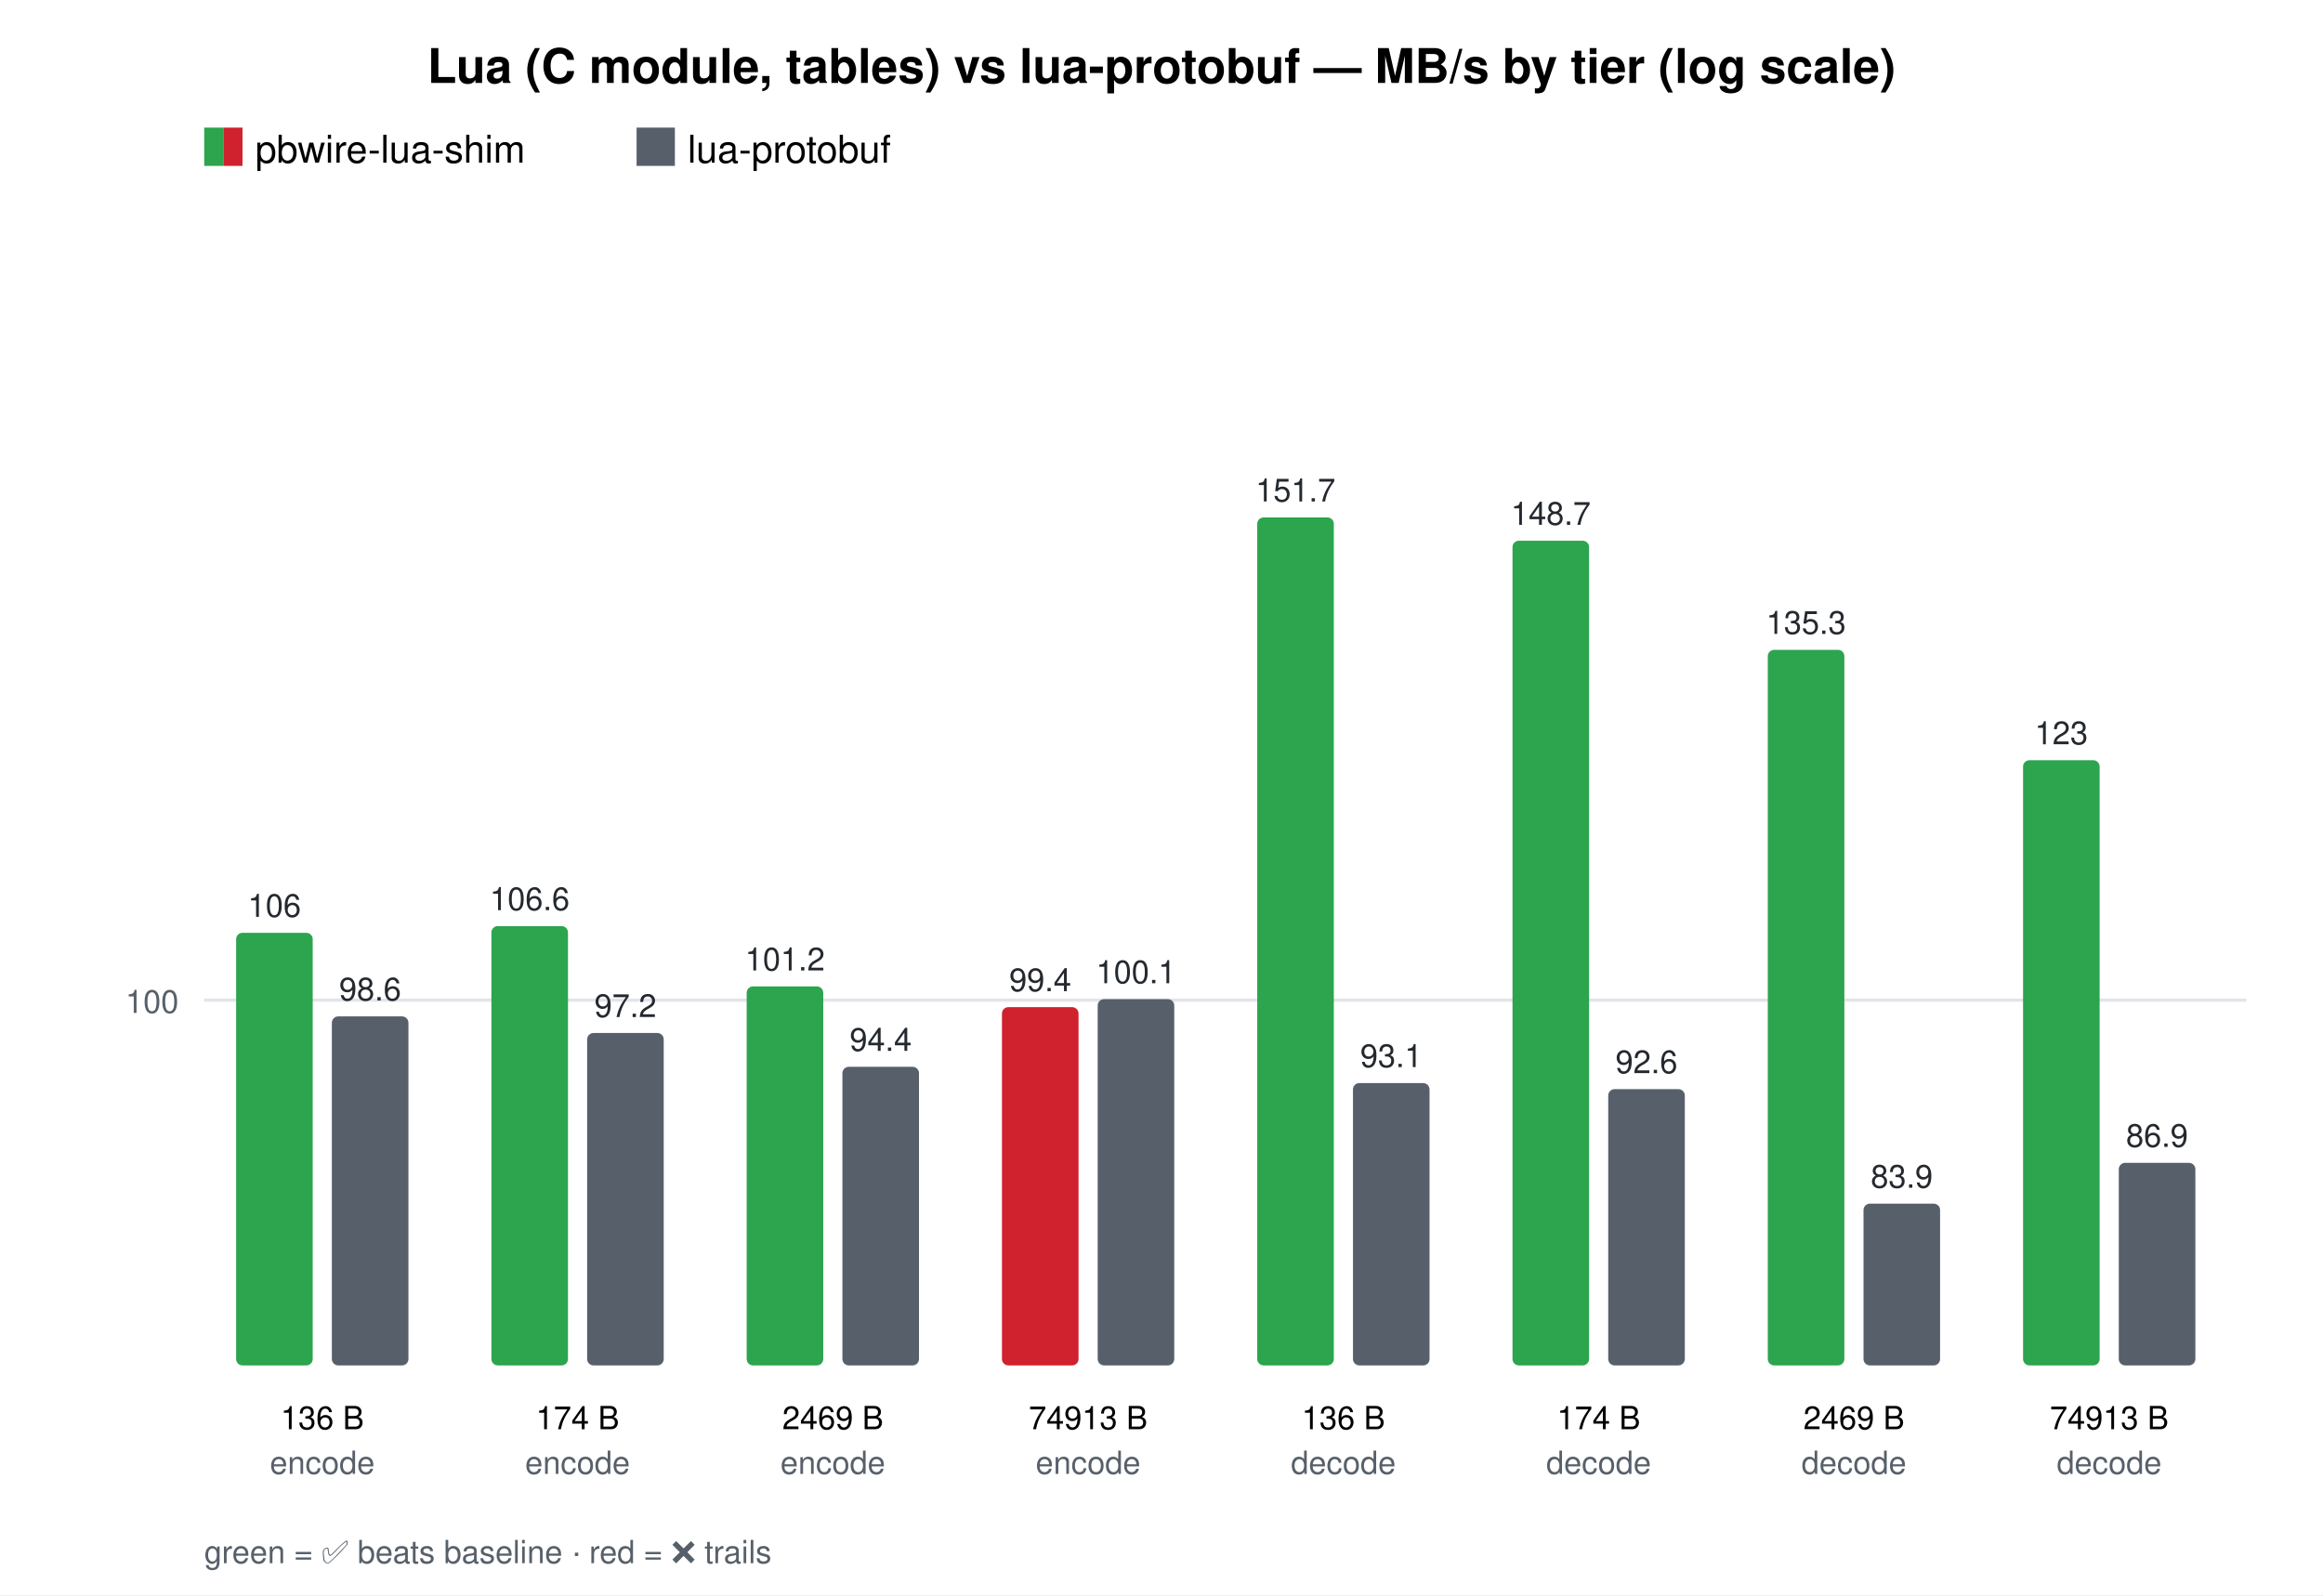
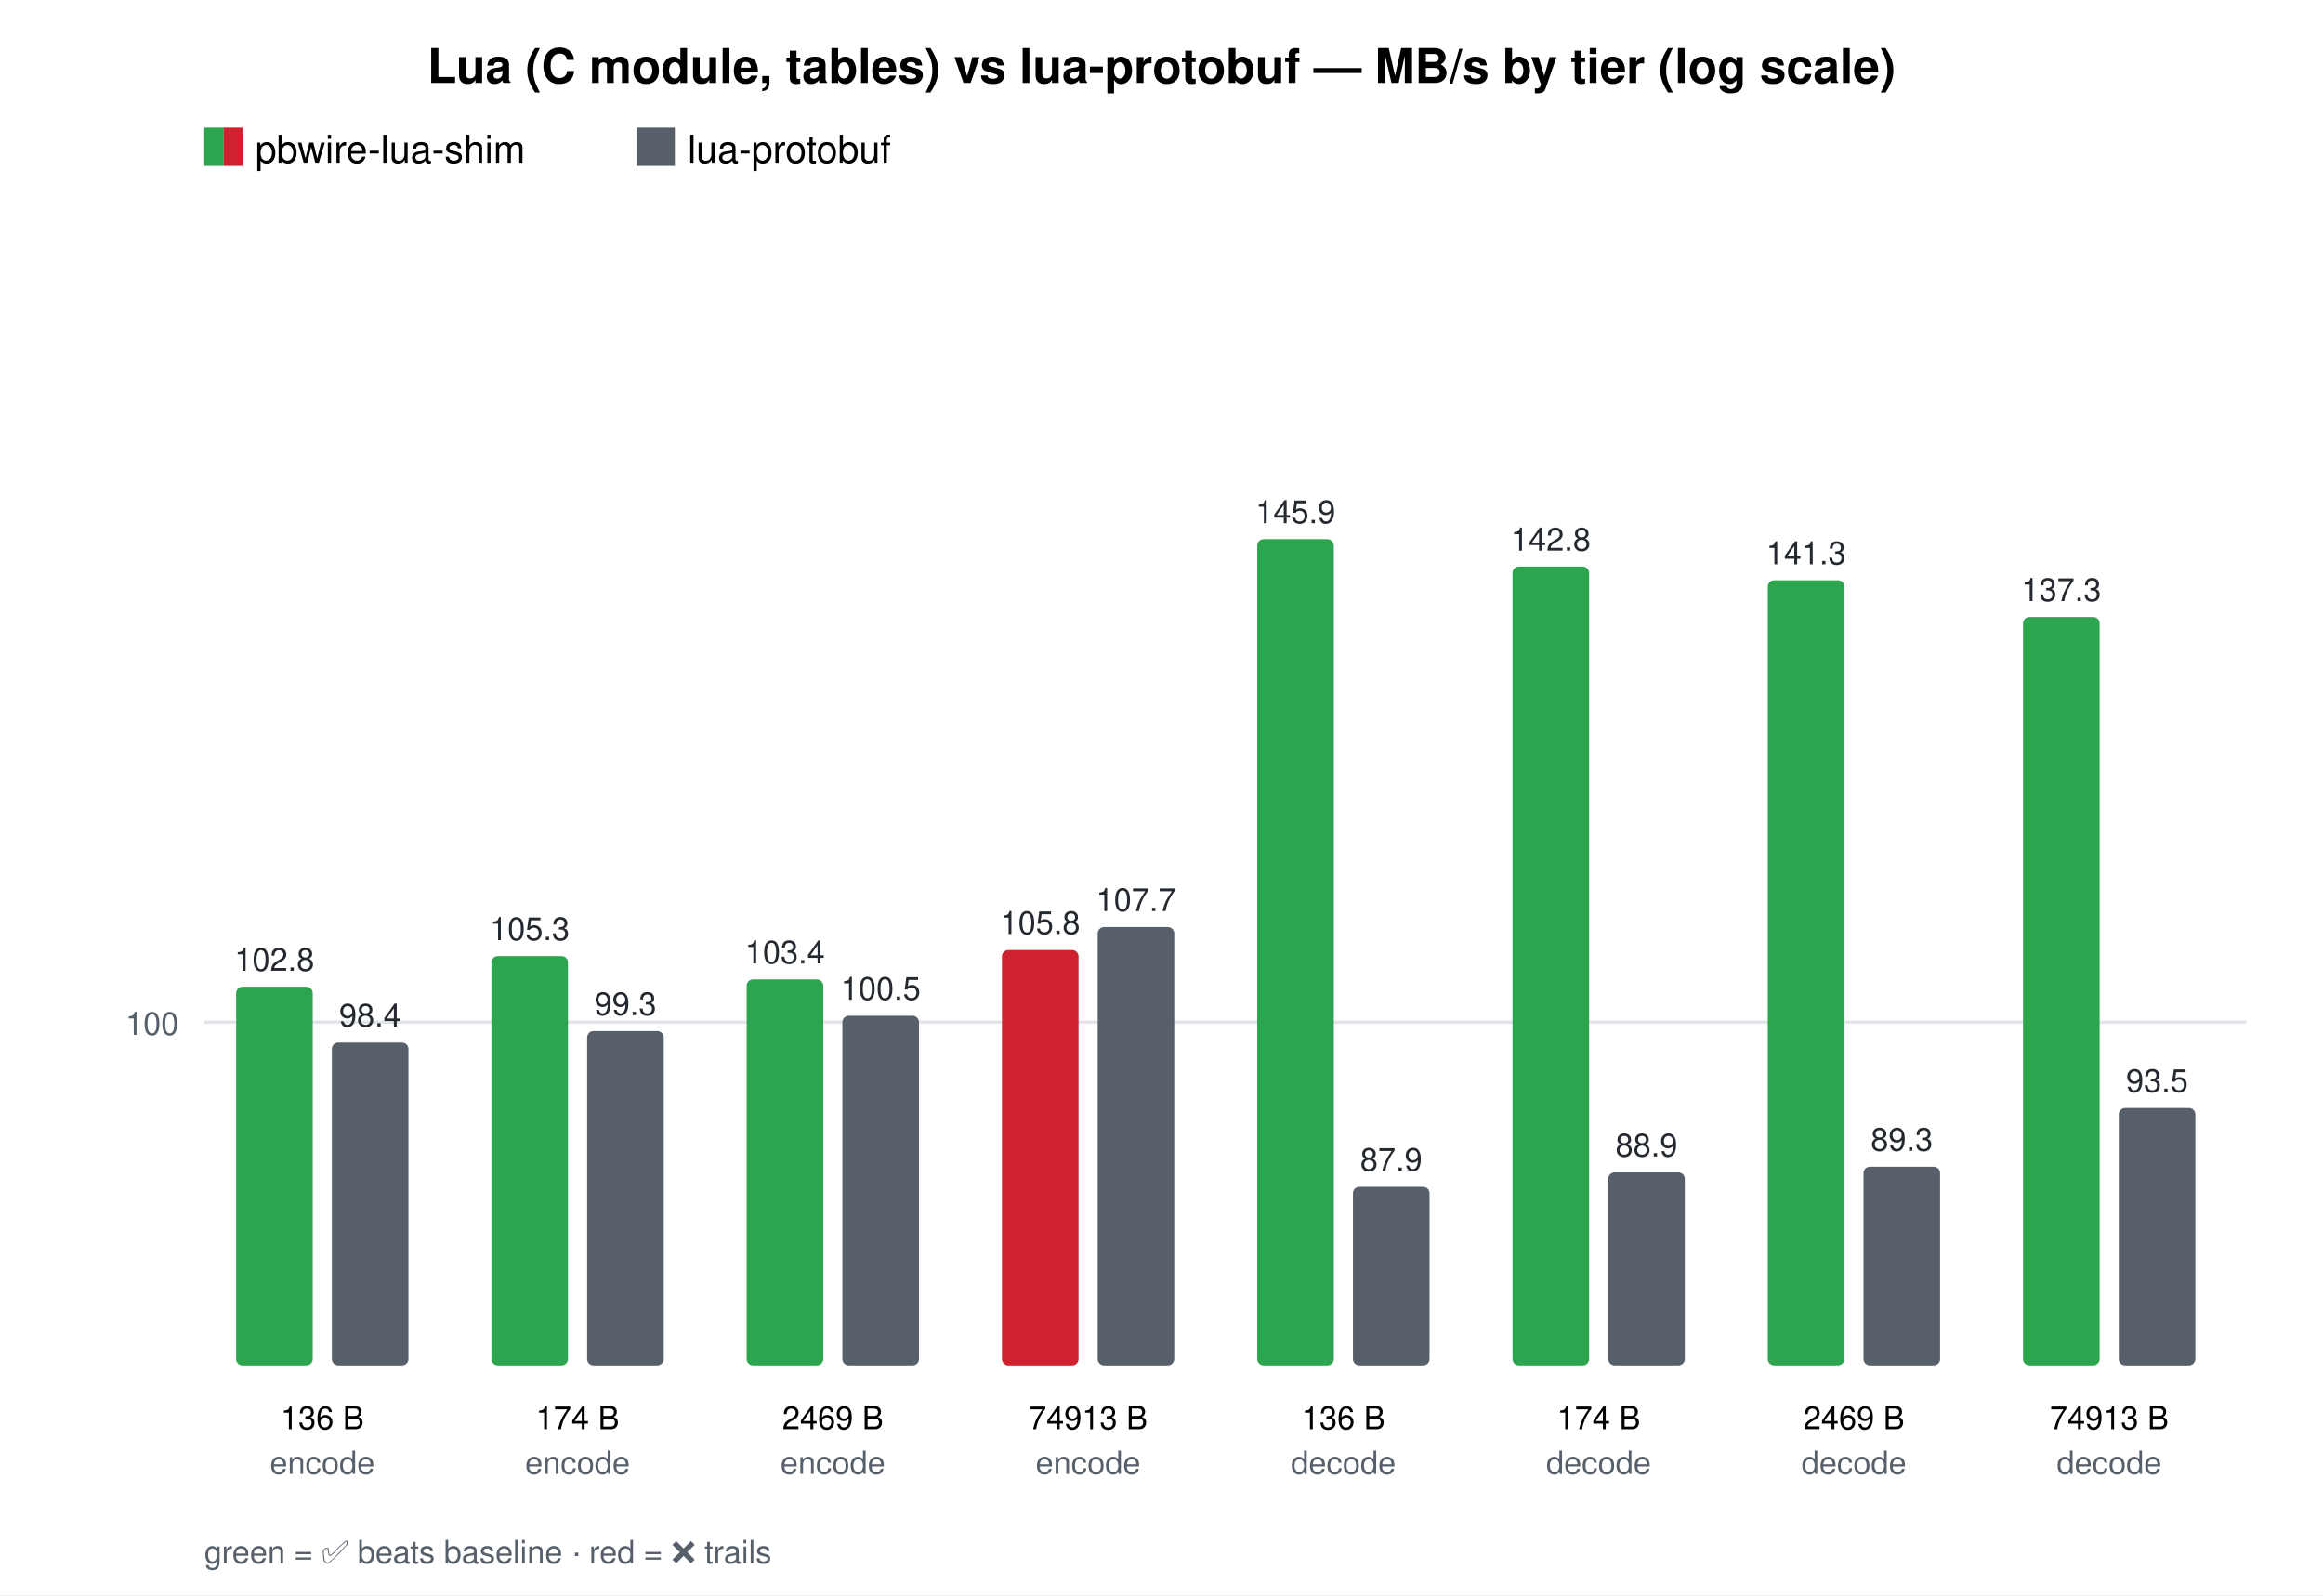
<svg xmlns="http://www.w3.org/2000/svg" width="728" height="500" font-family="Helvetica, Arial, sans-serif">
  <rect width="728" height="500" fill="#ffffff" />
  <text x="364.0" y="26" text-anchor="middle" font-size="15" font-weight="bold">Lua (C module, tables) vs lua-protobuf — MB/s by tier (log scale)</text>
  <rect x="64" y="40" width="6" height="12" fill="#2da44e" />
  <rect x="70" y="40" width="6" height="12" fill="#cf222e" />
  <text x="80" y="51" font-size="12">pbwire-lua-shim</text>
  <rect x="199.5" y="40" width="12" height="12" fill="#57606a" />
  <text x="215.5" y="51" font-size="12">lua-protobuf</text>
-   <line x1="64" y1="313.5" x2="704" y2="313.5" stroke="#e1e4e8" />
-   <text x="56" y="317.5" text-anchor="end" font-size="10" fill="#57606a">100</text>
+   <line x1="64" y1="320.4" x2="704" y2="320.4" stroke="#e1e4e8" />
+   <text x="56" y="324.4" text-anchor="end" font-size="10" fill="#57606a">100</text>
  <text x="101.0" y="448" text-anchor="middle" font-size="10">136 B</text>
  <text x="101.0" y="462" text-anchor="middle" font-size="10" fill="#57606a">encode</text>
-   <rect x="74.0" y="292.4" width="24" height="135.6" rx="2" fill="#2da44e" />
-   <text x="86.0" y="287.4" text-anchor="middle" font-size="10" fill="#24292f">106</text>
-   <rect x="104.0" y="318.6" width="24" height="109.4" rx="2" fill="#57606a" />
-   <text x="116.0" y="313.6" text-anchor="middle" font-size="10" fill="#24292f">98.6</text>
+   <rect x="74.0" y="309.3" width="24" height="118.7" rx="2" fill="#2da44e" />
+   <text x="86.0" y="304.3" text-anchor="middle" font-size="10" fill="#24292f">102.8</text>
+   <rect x="104.0" y="326.8" width="24" height="101.2" rx="2" fill="#57606a" />
+   <text x="116.0" y="321.8" text-anchor="middle" font-size="10" fill="#24292f">98.4</text>
  <text x="181.0" y="448" text-anchor="middle" font-size="10">174 B</text>
  <text x="181.0" y="462" text-anchor="middle" font-size="10" fill="#57606a">encode</text>
-   <rect x="154.0" y="290.3" width="24" height="137.7" rx="2" fill="#2da44e" />
-   <text x="166.0" y="285.3" text-anchor="middle" font-size="10" fill="#24292f">106.6</text>
-   <rect x="184.0" y="323.8" width="24" height="104.2" rx="2" fill="#57606a" />
-   <text x="196.0" y="318.8" text-anchor="middle" font-size="10" fill="#24292f">97.2</text>
+   <rect x="154.0" y="299.7" width="24" height="128.3" rx="2" fill="#2da44e" />
+   <text x="166.0" y="294.7" text-anchor="middle" font-size="10" fill="#24292f">105.3</text>
+   <rect x="184.0" y="323.2" width="24" height="104.8" rx="2" fill="#57606a" />
+   <text x="196.0" y="318.2" text-anchor="middle" font-size="10" fill="#24292f">99.3</text>
  <text x="261.0" y="448" text-anchor="middle" font-size="10">2469 B</text>
  <text x="261.0" y="462" text-anchor="middle" font-size="10" fill="#57606a">encode</text>
-   <rect x="234.0" y="309.2" width="24" height="118.8" rx="2" fill="#2da44e" />
-   <text x="246.0" y="304.2" text-anchor="middle" font-size="10" fill="#24292f">101.2</text>
-   <rect x="264.0" y="334.4" width="24" height="93.6" rx="2" fill="#57606a" />
-   <text x="276.0" y="329.4" text-anchor="middle" font-size="10" fill="#24292f">94.4</text>
+   <rect x="234.0" y="307.0" width="24" height="121.0" rx="2" fill="#2da44e" />
+   <text x="246.0" y="302.0" text-anchor="middle" font-size="10" fill="#24292f">103.4</text>
+   <rect x="264.0" y="318.4" width="24" height="109.6" rx="2" fill="#57606a" />
+   <text x="276.0" y="313.4" text-anchor="middle" font-size="10" fill="#24292f">100.5</text>
  <text x="341.0" y="448" text-anchor="middle" font-size="10">74913 B</text>
  <text x="341.0" y="462" text-anchor="middle" font-size="10" fill="#57606a">encode</text>
-   <rect x="314.0" y="315.7" width="24" height="112.3" rx="2" fill="#cf222e" />
-   <text x="326.0" y="310.7" text-anchor="middle" font-size="10" fill="#24292f">99.4</text>
-   <rect x="344.0" y="313.2" width="24" height="114.8" rx="2" fill="#57606a" />
-   <text x="356.0" y="308.2" text-anchor="middle" font-size="10" fill="#24292f">100.1</text>
+   <rect x="314.0" y="297.8" width="24" height="130.2" rx="2" fill="#cf222e" />
+   <text x="326.0" y="292.8" text-anchor="middle" font-size="10" fill="#24292f">105.8</text>
+   <rect x="344.0" y="290.6" width="24" height="137.4" rx="2" fill="#57606a" />
+   <text x="356.0" y="285.6" text-anchor="middle" font-size="10" fill="#24292f">107.7</text>
  <text x="421.0" y="448" text-anchor="middle" font-size="10">136 B</text>
  <text x="421.0" y="462" text-anchor="middle" font-size="10" fill="#57606a">decode</text>
-   <rect x="394.0" y="162.2" width="24" height="265.8" rx="2" fill="#2da44e" />
-   <text x="406.0" y="157.2" text-anchor="middle" font-size="10" fill="#24292f">151.7</text>
-   <rect x="424.0" y="339.5" width="24" height="88.5" rx="2" fill="#57606a" />
-   <text x="436.0" y="334.5" text-anchor="middle" font-size="10" fill="#24292f">93.1</text>
+   <rect x="394.0" y="169.0" width="24" height="259.0" rx="2" fill="#2da44e" />
+   <text x="406.0" y="164.0" text-anchor="middle" font-size="10" fill="#24292f">145.9</text>
+   <rect x="424.0" y="372.0" width="24" height="56.0" rx="2" fill="#57606a" />
+   <text x="436.0" y="367.0" text-anchor="middle" font-size="10" fill="#24292f">87.9</text>
  <text x="501.0" y="448" text-anchor="middle" font-size="10">174 B</text>
  <text x="501.0" y="462" text-anchor="middle" font-size="10" fill="#57606a">decode</text>
-   <rect x="474.0" y="169.5" width="24" height="258.5" rx="2" fill="#2da44e" />
-   <text x="486.0" y="164.5" text-anchor="middle" font-size="10" fill="#24292f">148.7</text>
-   <rect x="504.0" y="341.4" width="24" height="86.6" rx="2" fill="#57606a" />
-   <text x="516.0" y="336.4" text-anchor="middle" font-size="10" fill="#24292f">92.6</text>
+   <rect x="474.0" y="177.6" width="24" height="250.4" rx="2" fill="#2da44e" />
+   <text x="486.0" y="172.6" text-anchor="middle" font-size="10" fill="#24292f">142.8</text>
+   <rect x="504.0" y="367.5" width="24" height="60.5" rx="2" fill="#57606a" />
+   <text x="516.0" y="362.5" text-anchor="middle" font-size="10" fill="#24292f">88.9</text>
  <text x="581.0" y="448" text-anchor="middle" font-size="10">2469 B</text>
  <text x="581.0" y="462" text-anchor="middle" font-size="10" fill="#57606a">decode</text>
-   <rect x="554.0" y="203.7" width="24" height="224.3" rx="2" fill="#2da44e" />
-   <text x="566.0" y="198.7" text-anchor="middle" font-size="10" fill="#24292f">135.3</text>
-   <rect x="584.0" y="377.3" width="24" height="50.7" rx="2" fill="#57606a" />
-   <text x="596.0" y="372.3" text-anchor="middle" font-size="10" fill="#24292f">83.9</text>
+   <rect x="554.0" y="181.9" width="24" height="246.1" rx="2" fill="#2da44e" />
+   <text x="566.0" y="176.9" text-anchor="middle" font-size="10" fill="#24292f">141.3</text>
+   <rect x="584.0" y="365.7" width="24" height="62.3" rx="2" fill="#57606a" />
+   <text x="596.0" y="360.7" text-anchor="middle" font-size="10" fill="#24292f">89.3</text>
  <text x="661.0" y="448" text-anchor="middle" font-size="10">74913 B</text>
  <text x="661.0" y="462" text-anchor="middle" font-size="10" fill="#57606a">decode</text>
-   <rect x="634.0" y="238.3" width="24" height="189.7" rx="2" fill="#2da44e" />
-   <text x="646.0" y="233.3" text-anchor="middle" font-size="10" fill="#24292f">123</text>
-   <rect x="664.0" y="364.5" width="24" height="63.5" rx="2" fill="#57606a" />
-   <text x="676.0" y="359.5" text-anchor="middle" font-size="10" fill="#24292f">86.9</text>
+   <rect x="634.0" y="193.4" width="24" height="234.6" rx="2" fill="#2da44e" />
+   <text x="646.0" y="188.4" text-anchor="middle" font-size="10" fill="#24292f">137.3</text>
+   <rect x="664.0" y="347.3" width="24" height="80.7" rx="2" fill="#57606a" />
+   <text x="676.0" y="342.3" text-anchor="middle" font-size="10" fill="#24292f">93.5</text>
  <text x="64" y="490" font-size="10" fill="#57606a">green = ✅ beats baseline · red = ❌ trails</text>
</svg>
